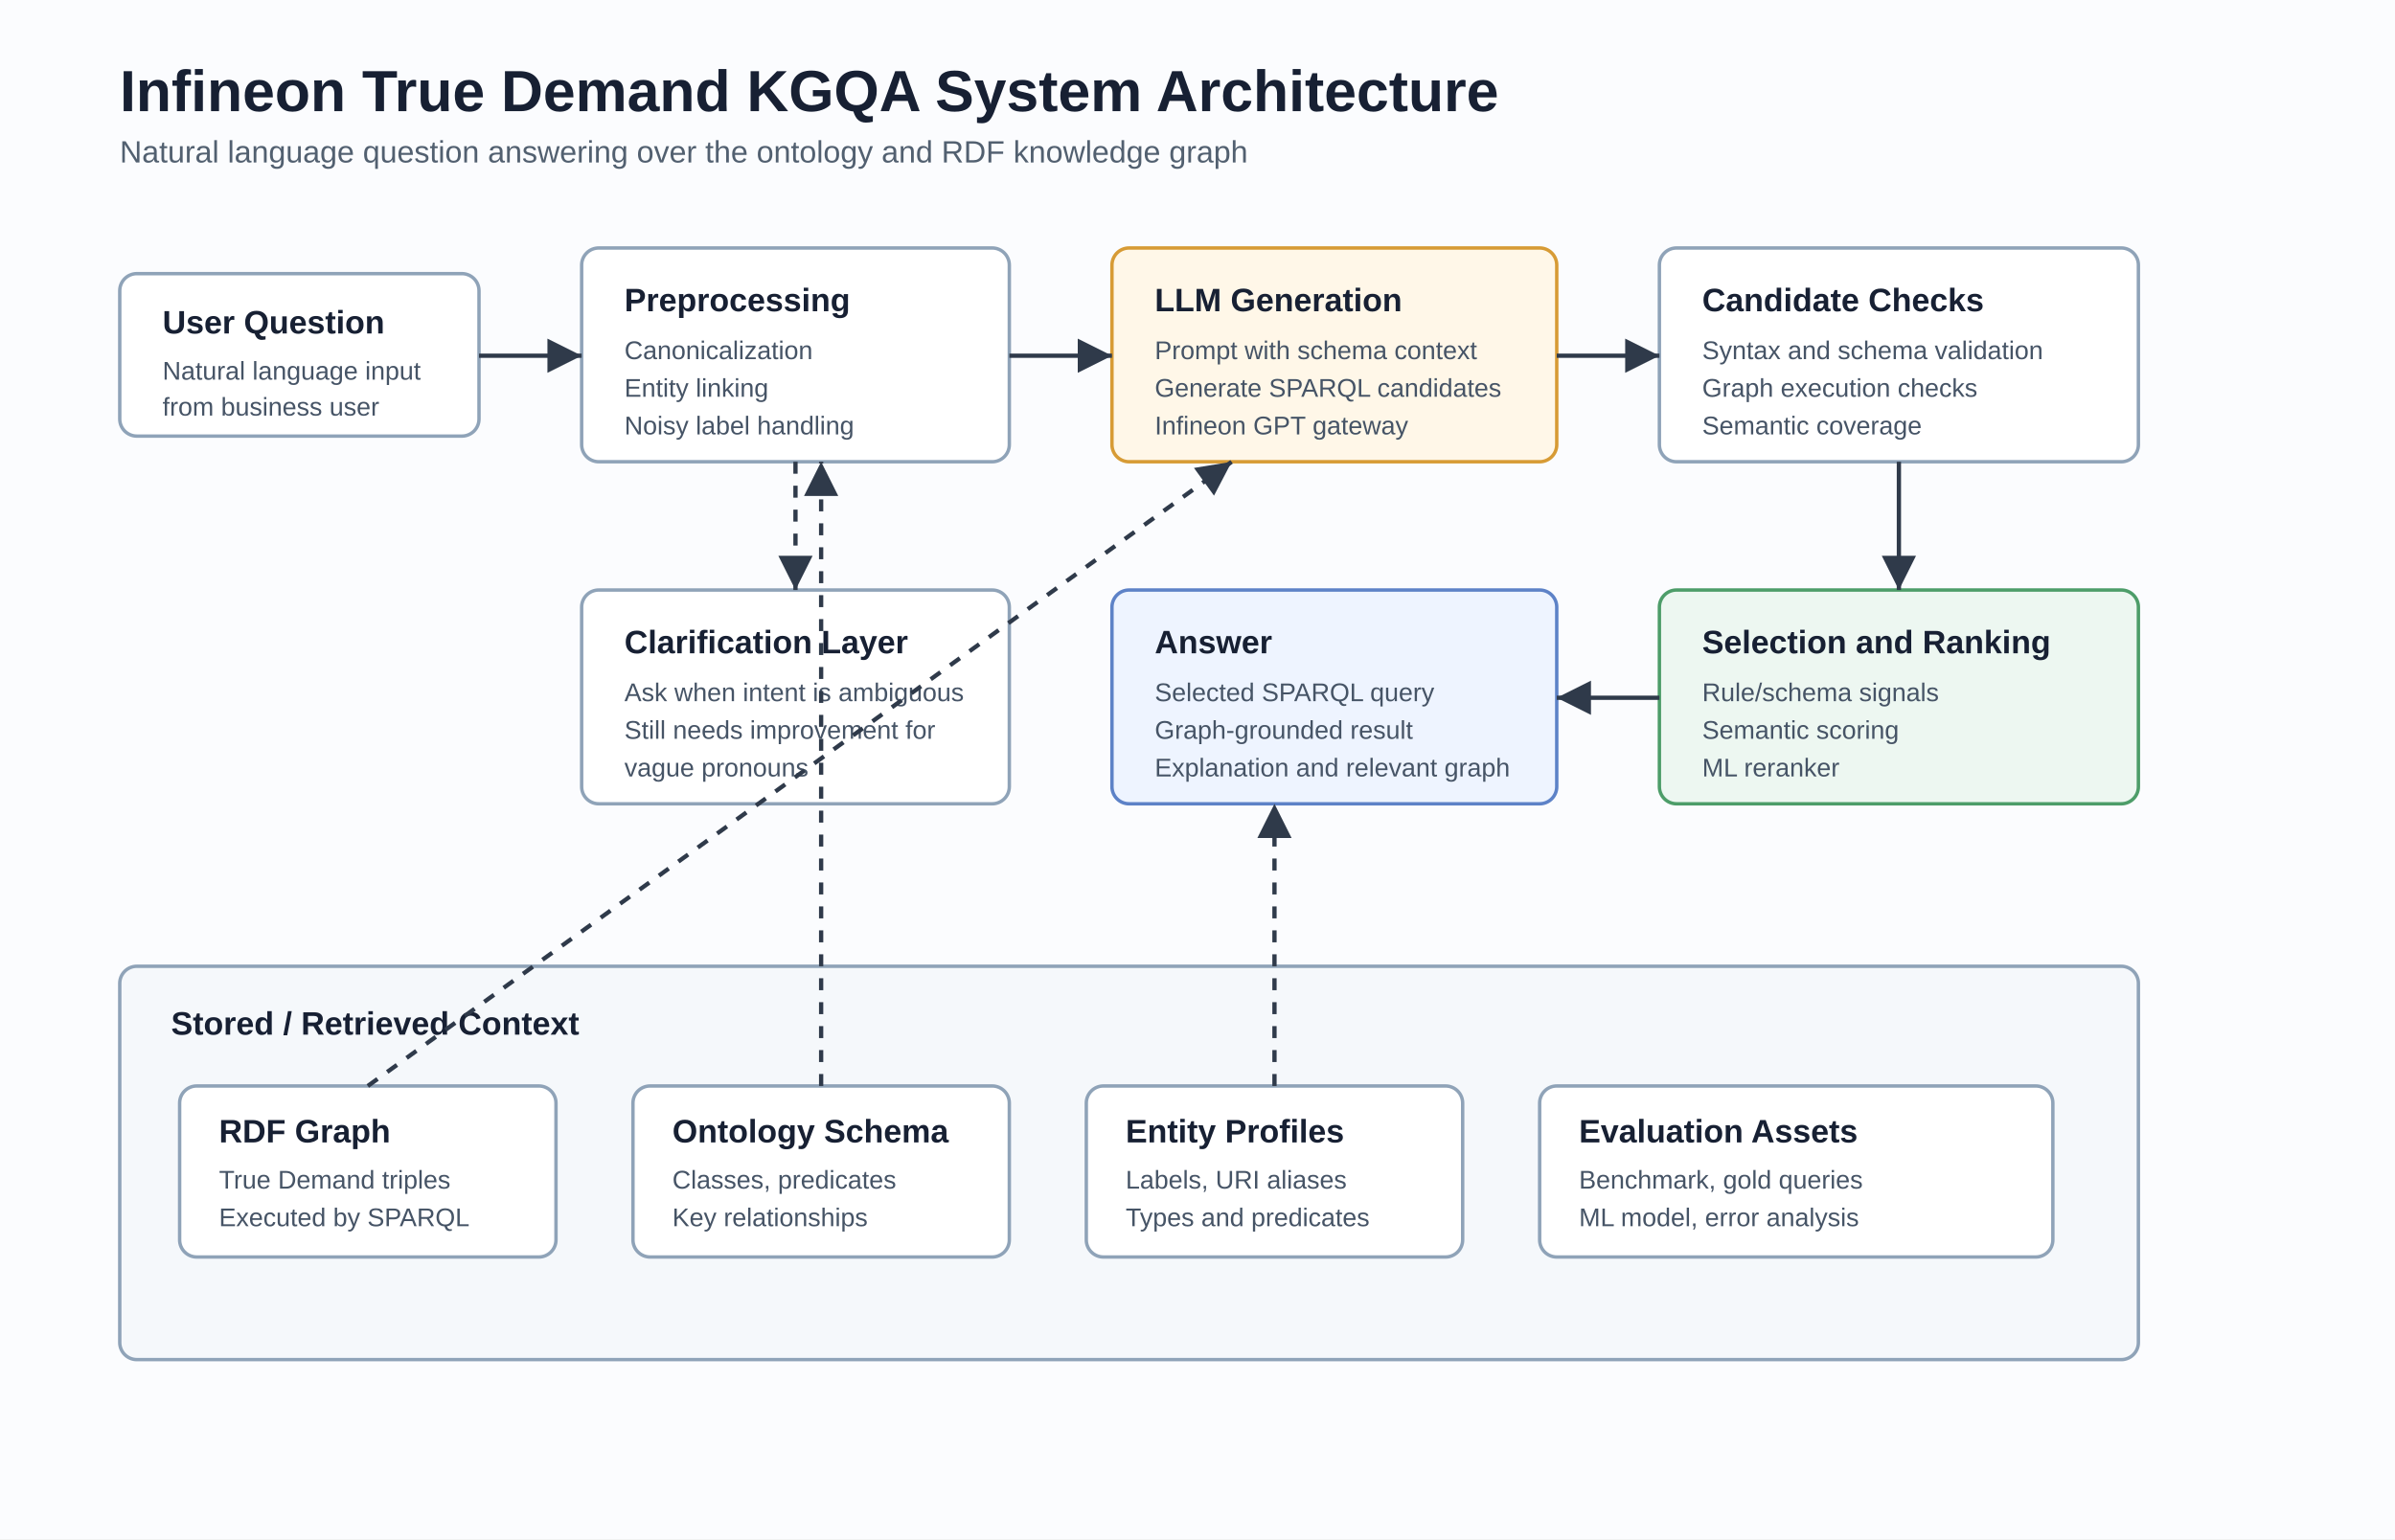
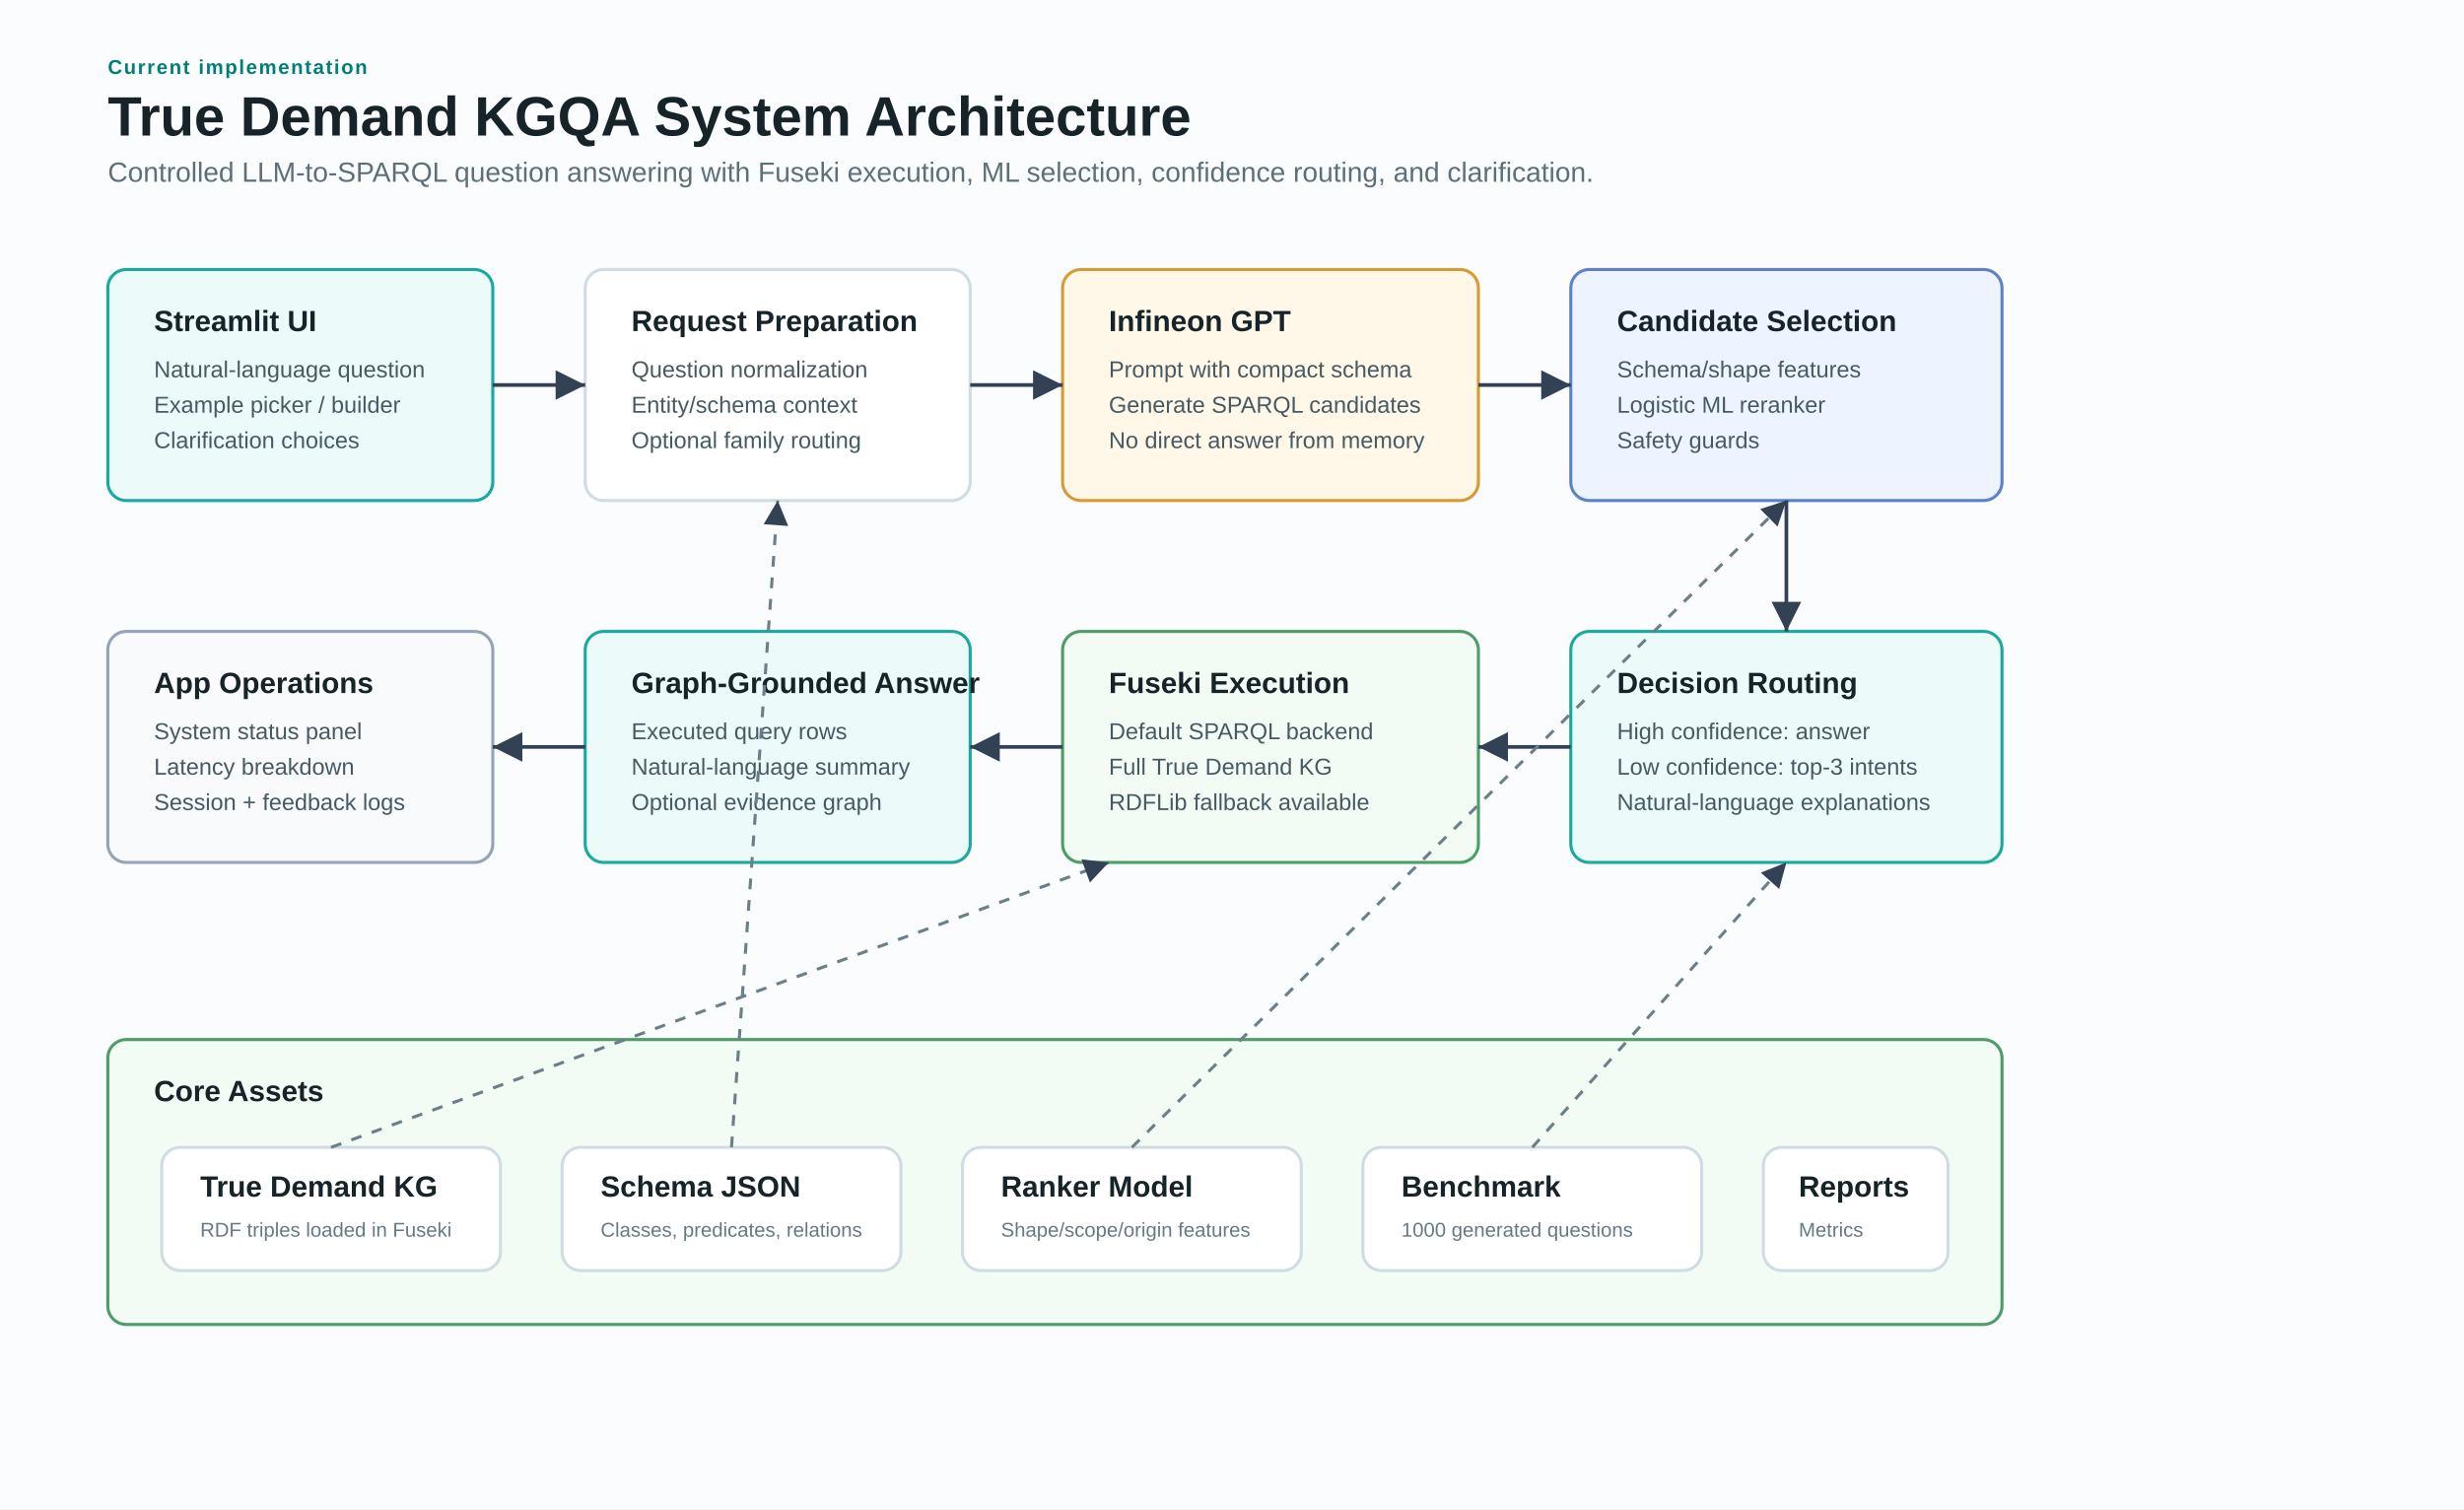
- <svg xmlns="http://www.w3.org/2000/svg" width="1400" height="900" viewBox="0 0 1400 900">
+ <svg xmlns="http://www.w3.org/2000/svg" width="1600" height="980" viewBox="0 0 1600 980">
  <defs>
    <marker id="arrow" markerWidth="12" markerHeight="12" refX="10" refY="6" orient="auto">
-       <path d="M2,2 L10,6 L2,10 Z" fill="#2f3a4a" />
+       <path d="M2,2 L10,6 L2,10 Z" fill="#334155" />
    </marker>
    <style>
-       text { font-family: Arial, Helvetica, sans-serif; fill: #172033; }
-       .title { font-size: 34px; font-weight: 700; }
-       .sub { font-size: 18px; fill: #526070; }
+       text { font-family: Arial, Helvetica, sans-serif; fill: #16242a; }
+       .title { font-size: 36px; font-weight: 700; }
+       .sub { font-size: 18px; fill: #5d6f78; }
+       .label { font-size: 13px; font-weight: 700; fill: #007f78; letter-spacing: .08em; text-transform: uppercase; }
+       .box { fill: #ffffff; stroke: #cfdde3; stroke-width: 2; rx: 12; }
+       .ui { fill: #edfafa; stroke: #19a99f; }
+       .llm { fill: #fff7e8; stroke: #d79b35; }
+       .ml { fill: #eef4ff; stroke: #5d82c7; }
+       .kg { fill: #f3fbf5; stroke: #4d9d69; }
+       .ops { fill: #f8fafc; stroke: #94a3b8; }
      .box-title { font-size: 19px; font-weight: 700; }
-       .box-text { font-size: 15px; fill: #465466; }
-       .box { fill: #ffffff; stroke: #8fa3b8; stroke-width: 2; rx: 10; }
-       .store { fill: #f5f8fb; stroke: #8fa3b8; stroke-width: 2; rx: 10; }
-       .llm { fill: #fff7e8; stroke: #d79b35; stroke-width: 2; rx: 10; }
-       .rank { fill: #edf7f1; stroke: #4d9d69; stroke-width: 2; rx: 10; }
-       .out { fill: #eef4ff; stroke: #5d82c7; stroke-width: 2; rx: 10; }
-       .arrow { stroke: #2f3a4a; stroke-width: 2.5; fill: none; marker-end: url(#arrow); }
-       .dashed { stroke-dasharray: 7 7; }
+       .txt { font-size: 15px; fill: #465a63; }
+       .tiny { font-size: 13px; fill: #667984; }
+       .edge { stroke: #334155; stroke-width: 2.4; fill: none; marker-end: url(#arrow); }
+       .soft-edge { stroke: #6b7f88; stroke-width: 2; fill: none; marker-end: url(#arrow); stroke-dasharray: 7 7; }
    </style>
  </defs>
-   <rect width="1400" height="900" fill="#fbfcfe" />
-   <text class="title" x="70" y="65">Infineon True Demand KGQA System Architecture</text>
-   <text class="sub" x="70" y="95">Natural language question answering over the ontology and RDF knowledge graph</text>
-   <rect class="box" x="70" y="160" width="210" height="95" />
-   <text class="box-title" x="95" y="195">User Question</text>
-   <text class="box-text" x="95" y="222">Natural language input</text>
-   <text class="box-text" x="95" y="243">from business user</text>
-   <rect class="box" x="340" y="145" width="250" height="125" />
-   <text class="box-title" x="365" y="182">Preprocessing</text>
-   <text class="box-text" x="365" y="210">Canonicalization</text>
-   <text class="box-text" x="365" y="232">Entity linking</text>
-   <text class="box-text" x="365" y="254">Noisy label handling</text>
-   <rect class="llm" x="650" y="145" width="260" height="125" />
-   <text class="box-title" x="675" y="182">LLM Generation</text>
-   <text class="box-text" x="675" y="210">Prompt with schema context</text>
-   <text class="box-text" x="675" y="232">Generate SPARQL candidates</text>
-   <text class="box-text" x="675" y="254">Infineon GPT gateway</text>
-   <rect class="box" x="970" y="145" width="280" height="125" />
-   <text class="box-title" x="995" y="182">Candidate Checks</text>
-   <text class="box-text" x="995" y="210">Syntax and schema validation</text>
-   <text class="box-text" x="995" y="232">Graph execution checks</text>
-   <text class="box-text" x="995" y="254">Semantic coverage</text>
-   <rect class="rank" x="970" y="345" width="280" height="125" />
-   <text class="box-title" x="995" y="382">Selection and Ranking</text>
-   <text class="box-text" x="995" y="410">Rule/schema signals</text>
-   <text class="box-text" x="995" y="432">Semantic scoring</text>
-   <text class="box-text" x="995" y="454">ML reranker</text>
-   <rect class="out" x="650" y="345" width="260" height="125" />
-   <text class="box-title" x="675" y="382">Answer</text>
-   <text class="box-text" x="675" y="410">Selected SPARQL query</text>
-   <text class="box-text" x="675" y="432">Graph-grounded result</text>
-   <text class="box-text" x="675" y="454">Explanation and relevant graph</text>
-   <rect class="box" x="340" y="345" width="250" height="125" />
-   <text class="box-title" x="365" y="382">Clarification Layer</text>
-   <text class="box-text" x="365" y="410">Ask when intent is ambiguous</text>
-   <text class="box-text" x="365" y="432">Still needs improvement for</text>
-   <text class="box-text" x="365" y="454">vague pronouns</text>
-   <rect class="store" x="70" y="565" width="1180" height="230" />
-   <text class="box-title" x="100" y="605">Stored / Retrieved Context</text>
-   <rect class="box" x="105" y="635" width="220" height="100" />
-   <text class="box-title" x="128" y="668">RDF Graph</text>
-   <text class="box-text" x="128" y="695">True Demand triples</text>
-   <text class="box-text" x="128" y="717">Executed by SPARQL</text>
-   <rect class="box" x="370" y="635" width="220" height="100" />
-   <text class="box-title" x="393" y="668">Ontology Schema</text>
-   <text class="box-text" x="393" y="695">Classes, predicates</text>
-   <text class="box-text" x="393" y="717">Key relationships</text>
-   <rect class="box" x="635" y="635" width="220" height="100" />
-   <text class="box-title" x="658" y="668">Entity Profiles</text>
-   <text class="box-text" x="658" y="695">Labels, URI aliases</text>
-   <text class="box-text" x="658" y="717">Types and predicates</text>
-   <rect class="box" x="900" y="635" width="300" height="100" />
-   <text class="box-title" x="923" y="668">Evaluation Assets</text>
-   <text class="box-text" x="923" y="695">Benchmark, gold queries</text>
-   <text class="box-text" x="923" y="717">ML model, error analysis</text>
-   <path class="arrow" d="M280 208 L340 208" />
-   <path class="arrow" d="M590 208 L650 208" />
-   <path class="arrow" d="M910 208 L970 208" />
-   <path class="arrow" d="M1110 270 L1110 345" />
-   <path class="arrow" d="M970 408 L910 408" />
-   <path class="arrow dashed" d="M465 270 L465 345" />
-   <path class="arrow dashed" d="M745 635 L745 470" />
-   <path class="arrow dashed" d="M480 635 L480 270" />
-   <path class="arrow dashed" d="M215 635 L720 270" />
+   <rect width="1600" height="980" fill="#fbfcfe" />
+   <text class="label" x="70" y="48">Current implementation</text>
+   <text class="title" x="70" y="88">True Demand KGQA System Architecture</text>
+   <text class="sub" x="70" y="118">Controlled LLM-to-SPARQL question answering with Fuseki execution, ML selection, confidence routing, and clarification.</text>
+   <rect class="box ui" x="70" y="175" width="250" height="150" />
+   <text class="box-title" x="100" y="215">Streamlit UI</text>
+   <text class="txt" x="100" y="245">Natural-language question</text>
+   <text class="txt" x="100" y="268">Example picker / builder</text>
+   <text class="txt" x="100" y="291">Clarification choices</text>
+   <rect class="box" x="380" y="175" width="250" height="150" />
+   <text class="box-title" x="410" y="215">Request Preparation</text>
+   <text class="txt" x="410" y="245">Question normalization</text>
+   <text class="txt" x="410" y="268">Entity/schema context</text>
+   <text class="txt" x="410" y="291">Optional family routing</text>
+   <rect class="box llm" x="690" y="175" width="270" height="150" />
+   <text class="box-title" x="720" y="215">Infineon GPT</text>
+   <text class="txt" x="720" y="245">Prompt with compact schema</text>
+   <text class="txt" x="720" y="268">Generate SPARQL candidates</text>
+   <text class="txt" x="720" y="291">No direct answer from memory</text>
+   <rect class="box ml" x="1020" y="175" width="280" height="150" />
+   <text class="box-title" x="1050" y="215">Candidate Selection</text>
+   <text class="txt" x="1050" y="245">Schema/shape features</text>
+   <text class="txt" x="1050" y="268">Logistic ML reranker</text>
+   <text class="txt" x="1050" y="291">Safety guards</text>
+   <rect class="box kg" x="690" y="410" width="270" height="150" />
+   <text class="box-title" x="720" y="450">Fuseki Execution</text>
+   <text class="txt" x="720" y="480">Default SPARQL backend</text>
+   <text class="txt" x="720" y="503">Full True Demand KG</text>
+   <text class="txt" x="720" y="526">RDFLib fallback available</text>
+   <rect class="box ui" x="1020" y="410" width="280" height="150" />
+   <text class="box-title" x="1050" y="450">Decision Routing</text>
+   <text class="txt" x="1050" y="480">High confidence: answer</text>
+   <text class="txt" x="1050" y="503">Low confidence: top-3 intents</text>
+   <text class="txt" x="1050" y="526">Natural-language explanations</text>
+   <rect class="box ui" x="380" y="410" width="250" height="150" />
+   <text class="box-title" x="410" y="450">Graph-Grounded Answer</text>
+   <text class="txt" x="410" y="480">Executed query rows</text>
+   <text class="txt" x="410" y="503">Natural-language summary</text>
+   <text class="txt" x="410" y="526">Optional evidence graph</text>
+   <rect class="box ops" x="70" y="410" width="250" height="150" />
+   <text class="box-title" x="100" y="450">App Operations</text>
+   <text class="txt" x="100" y="480">System status panel</text>
+   <text class="txt" x="100" y="503">Latency breakdown</text>
+   <text class="txt" x="100" y="526">Session + feedback logs</text>
+   <rect class="box kg" x="70" y="675" width="1230" height="185" />
+   <text class="box-title" x="100" y="715">Core Assets</text>
+   <rect class="box" x="105" y="745" width="220" height="80" />
+   <text class="box-title" x="130" y="777">True Demand KG</text>
+   <text class="tiny" x="130" y="803">RDF triples loaded in Fuseki</text>
+   <rect class="box" x="365" y="745" width="220" height="80" />
+   <text class="box-title" x="390" y="777">Schema JSON</text>
+   <text class="tiny" x="390" y="803">Classes, predicates, relations</text>
+   <rect class="box" x="625" y="745" width="220" height="80" />
+   <text class="box-title" x="650" y="777">Ranker Model</text>
+   <text class="tiny" x="650" y="803">Shape/scope/origin features</text>
+   <rect class="box" x="885" y="745" width="220" height="80" />
+   <text class="box-title" x="910" y="777">Benchmark</text>
+   <text class="tiny" x="910" y="803">1000 generated questions</text>
+   <rect class="box" x="1145" y="745" width="120" height="80" />
+   <text class="box-title" x="1168" y="777">Reports</text>
+   <text class="tiny" x="1168" y="803">Metrics</text>
+   <path class="edge" d="M320 250 L380 250" />
+   <path class="edge" d="M630 250 L690 250" />
+   <path class="edge" d="M960 250 L1020 250" />
+   <path class="edge" d="M1160 325 L1160 410" />
+   <path class="edge" d="M1020 485 L960 485" />
+   <path class="edge" d="M690 485 L630 485" />
+   <path class="edge" d="M380 485 L320 485" />
+   <path class="soft-edge" d="M215 745 L720 560" />
+   <path class="soft-edge" d="M475 745 L505 325" />
+   <path class="soft-edge" d="M735 745 L1160 325" />
+   <path class="soft-edge" d="M995 745 L1160 560" />
</svg>
